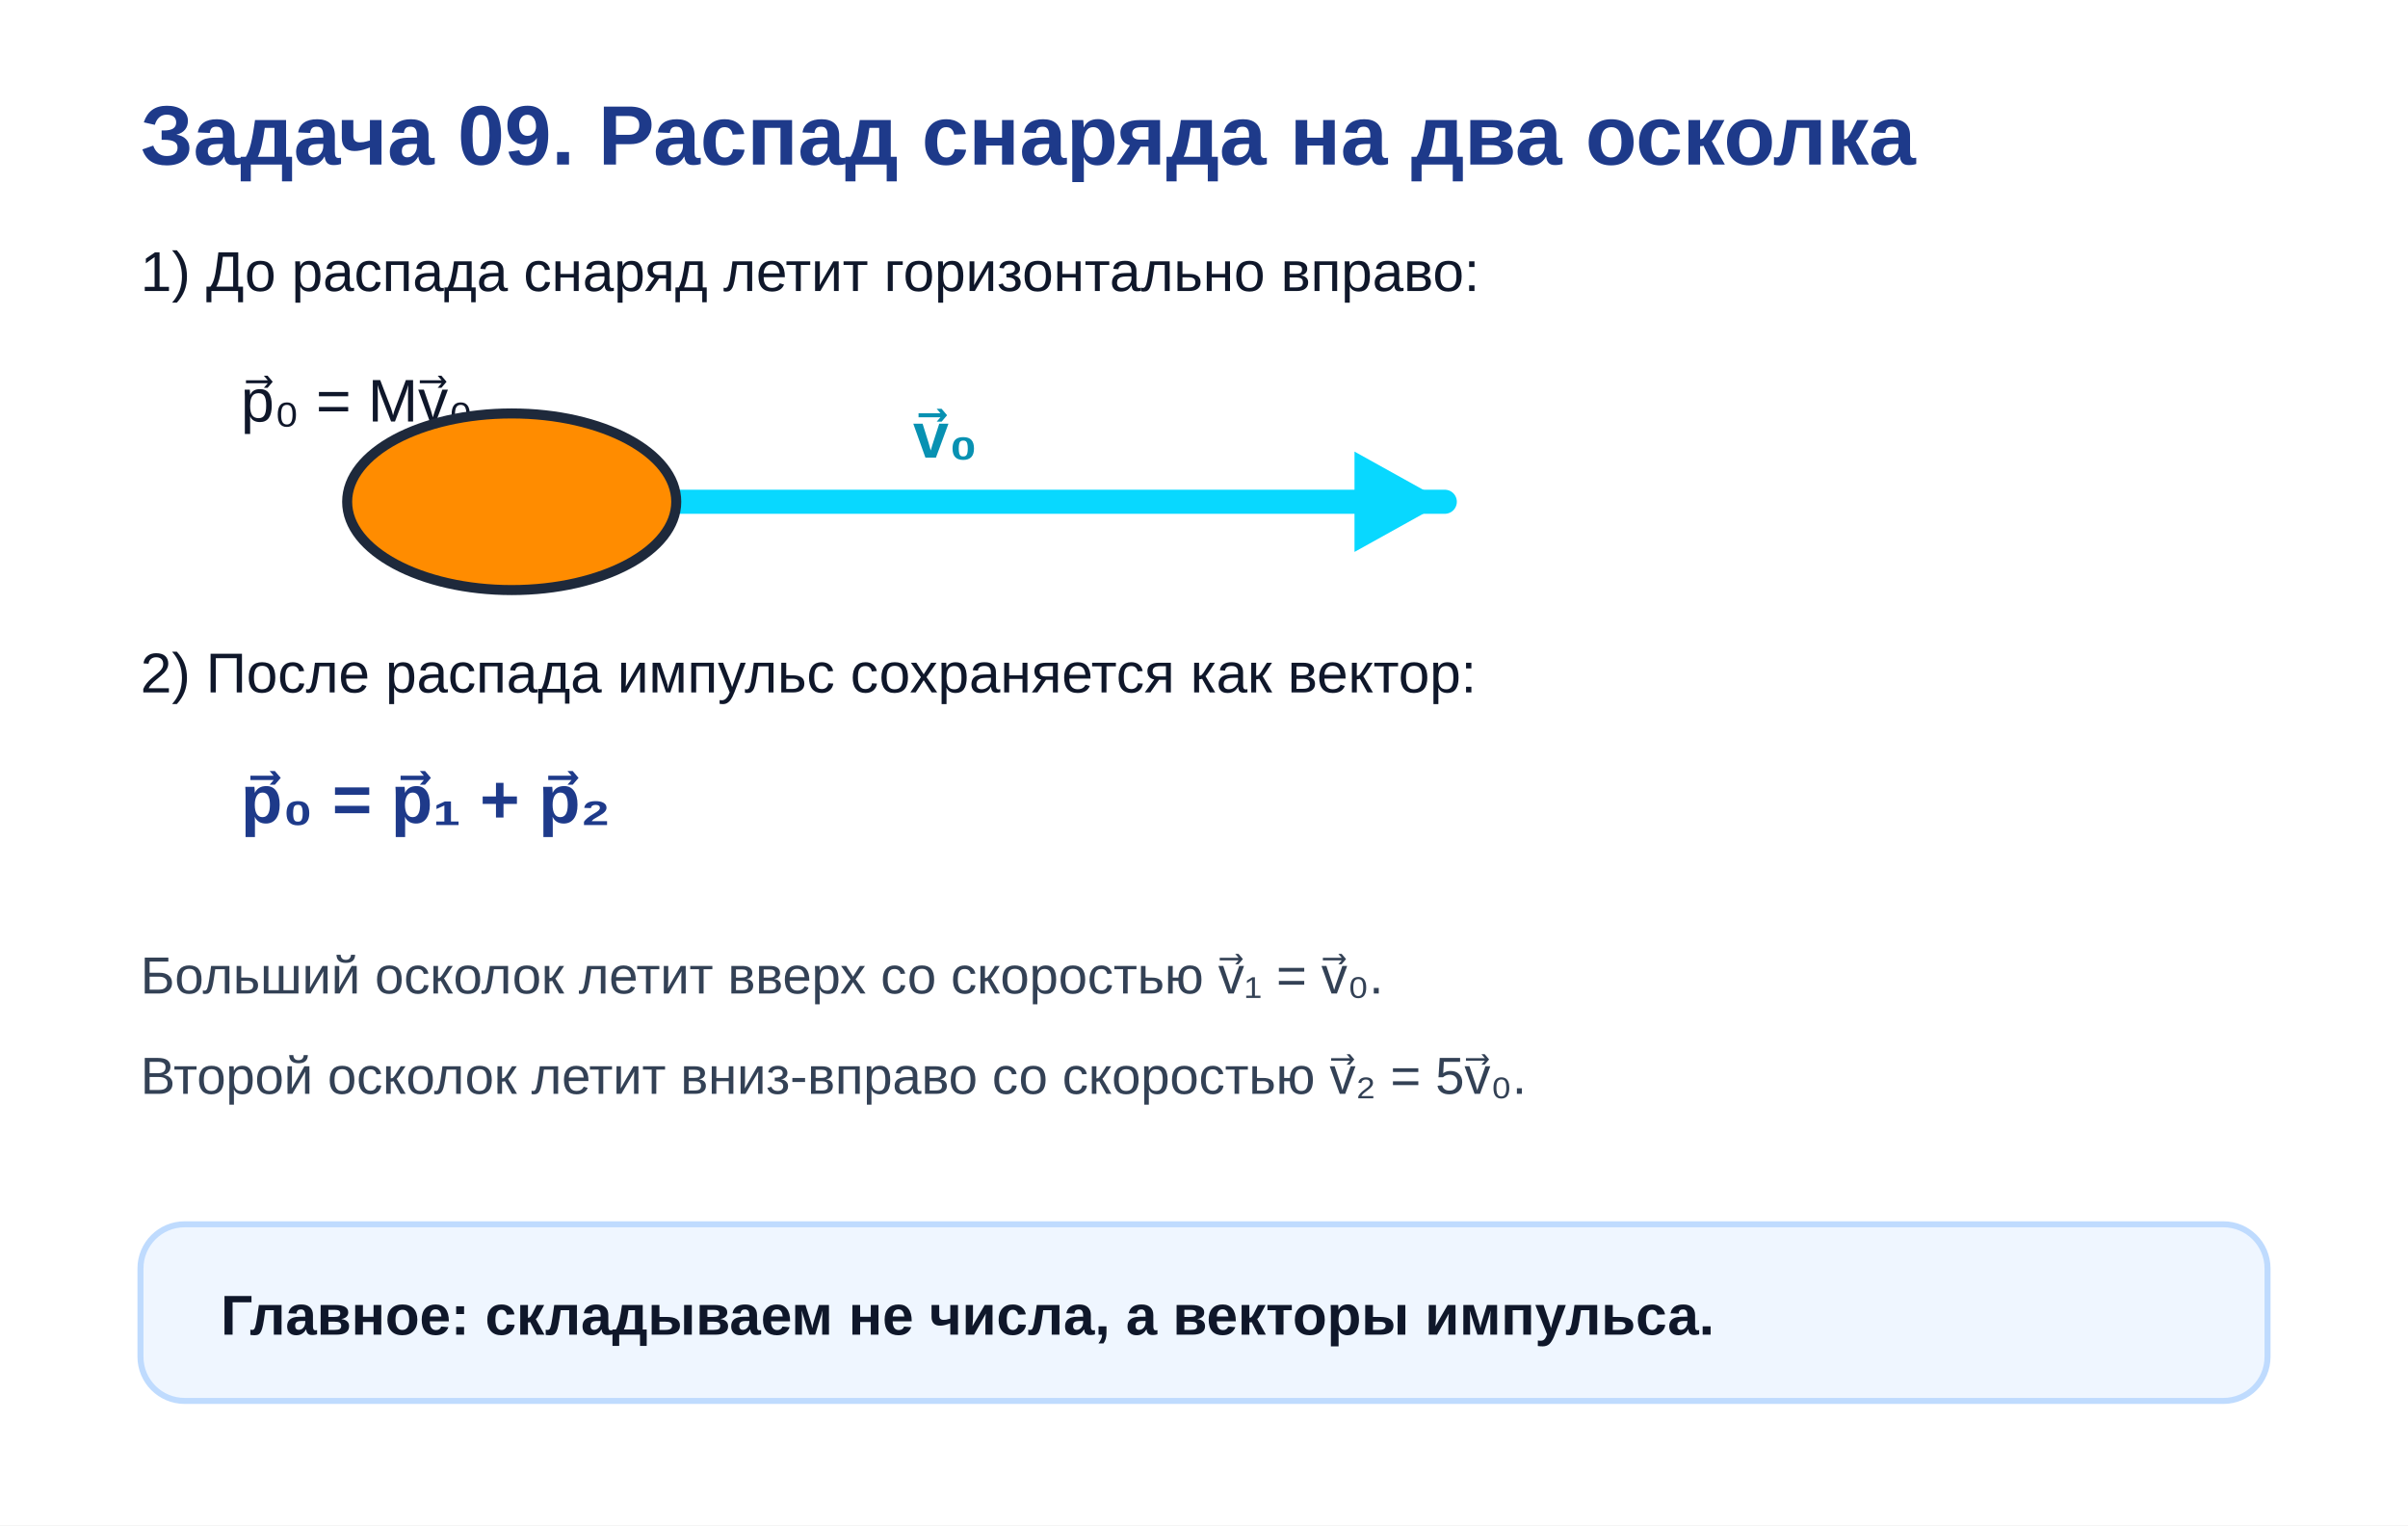
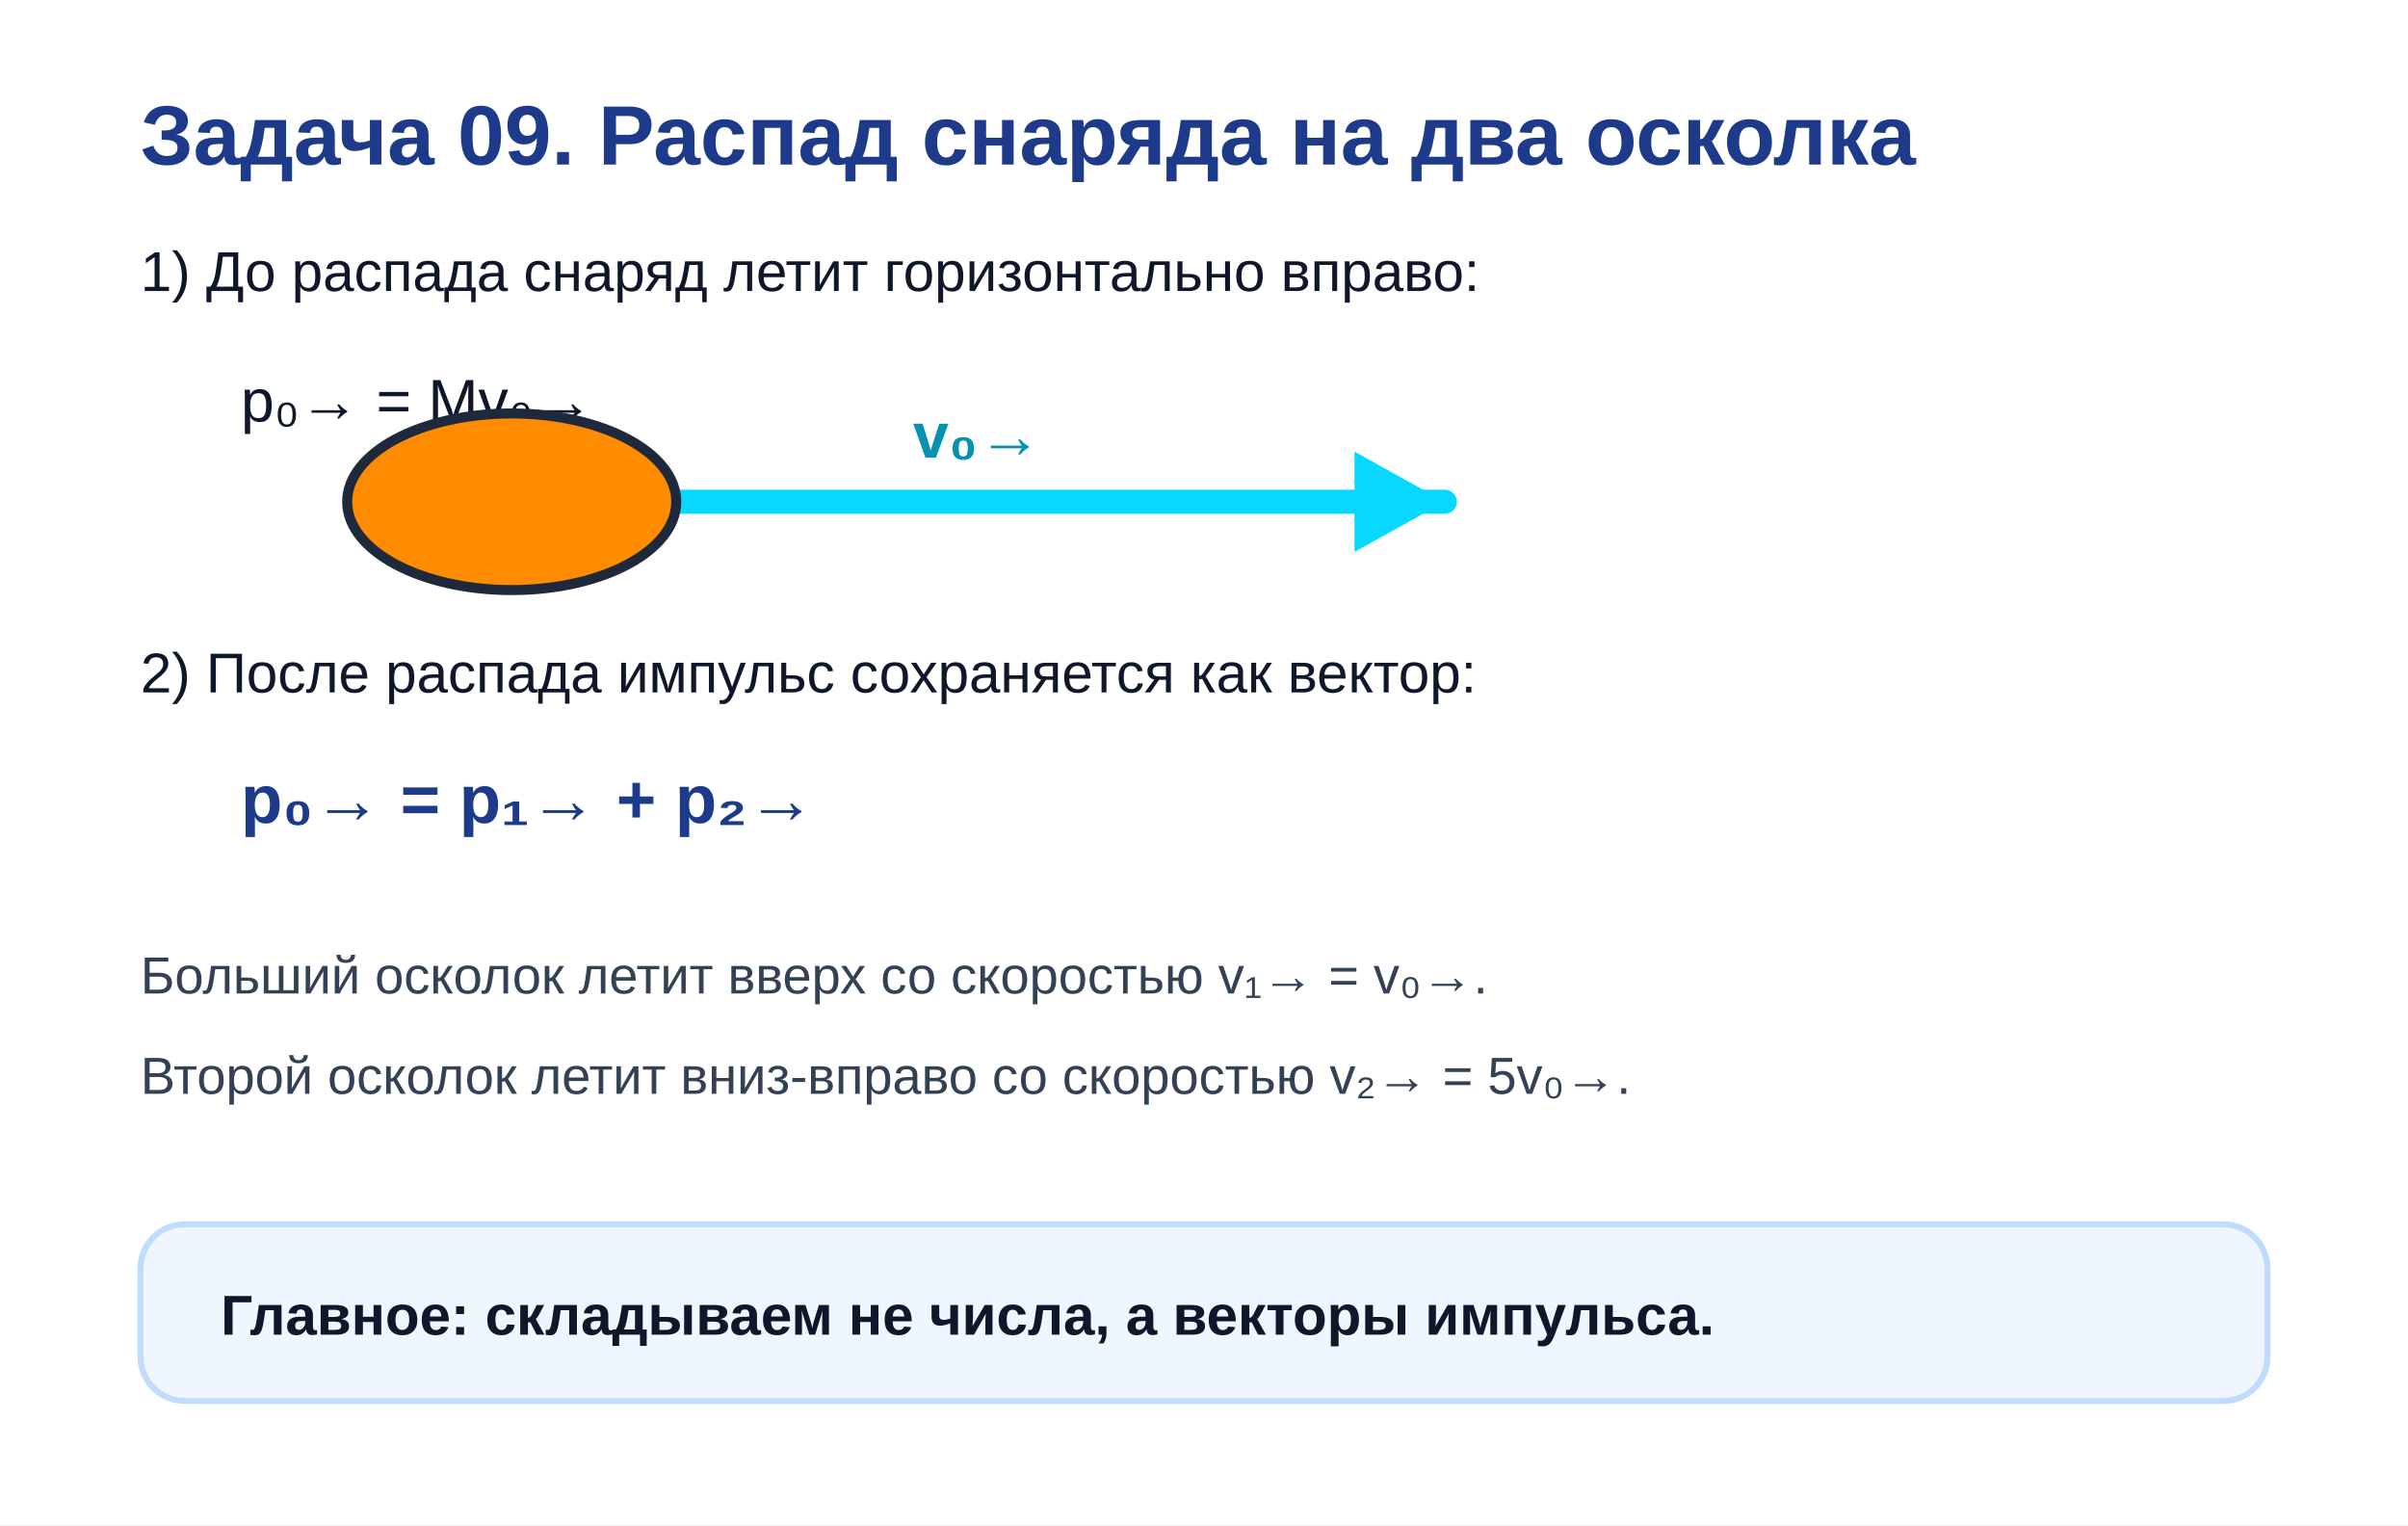
<svg xmlns="http://www.w3.org/2000/svg" viewBox="0 0 1200 760" width="1200" height="760">
  <rect width="1200" height="760" fill="#ffffff" />
  <text x="70" y="82" fill="#1e3a8a" font-family="Arial, sans-serif" font-size="42" font-weight="700">Задача 09. Распад снаряда на два осколка</text>
  <text x="70" y="145" fill="#0f172a" font-family="Arial, sans-serif" font-size="28">1) До распада снаряд летит горизонтально вправо:</text>
-   <text x="120" y="210" fill="#0f172a" font-family="Arial, sans-serif" font-size="30">p⃗₀ = Mv⃗₀</text>
+   <text x="120" y="210" fill="#0f172a" font-family="Arial, sans-serif" font-size="30">p₀→ = Mv₀→</text>
  <line x1="300" y1="250" x2="720" y2="250" stroke="#08d8ff" stroke-width="12" stroke-linecap="round" />
  <path d="M720 250 L675 225 L675 275 Z" fill="#08d8ff" />
  <ellipse cx="255" cy="250" rx="82" ry="44" fill="#ff8c00" stroke="#1e293b" stroke-width="5" />
-   <text x="455" y="228" fill="#0891b2" font-family="Arial, sans-serif" font-size="32" font-weight="700">v⃗₀</text>
+   <text x="455" y="228" fill="#0891b2" font-family="Arial, sans-serif" font-size="32" font-weight="700">v₀→</text>
  <text x="70" y="345" fill="#0f172a" font-family="Arial, sans-serif" font-size="28">2) После распада импульс сохраняется как вектор:</text>
-   <text x="120" y="410" fill="#1e3a8a" font-family="Arial, sans-serif" font-size="34" font-weight="700">p⃗₀ = p⃗₁ + p⃗₂</text>
-   <text x="70" y="495" fill="#334155" font-family="Arial, sans-serif" font-size="26">Больший осколок летит вверх со скоростью v⃗₁ = v⃗₀.</text>
-   <text x="70" y="545" fill="#334155" font-family="Arial, sans-serif" font-size="26">Второй осколок летит вниз-вправо со скоростью v⃗₂ = 5v⃗₀.</text>
+   <text x="120" y="410" fill="#1e3a8a" font-family="Arial, sans-serif" font-size="34" font-weight="700">p₀→ = p₁→ + p₂→</text>
+   <text x="70" y="495" fill="#334155" font-family="Arial, sans-serif" font-size="26">Больший осколок летит вверх со скоростью v₁→ = v₀→.</text>
+   <text x="70" y="545" fill="#334155" font-family="Arial, sans-serif" font-size="26">Второй осколок летит вниз-вправо со скоростью v₂→ = 5v₀→.</text>
  <rect x="70" y="610" width="1060" height="88" rx="22" fill="#eff6ff" stroke="#bfdbfe" stroke-width="3" />
  <text x="110" y="665" fill="#0f172a" font-family="Arial, sans-serif" font-size="28" font-weight="700">Главное: складываем не числа, а векторы импульса.</text>
</svg>
